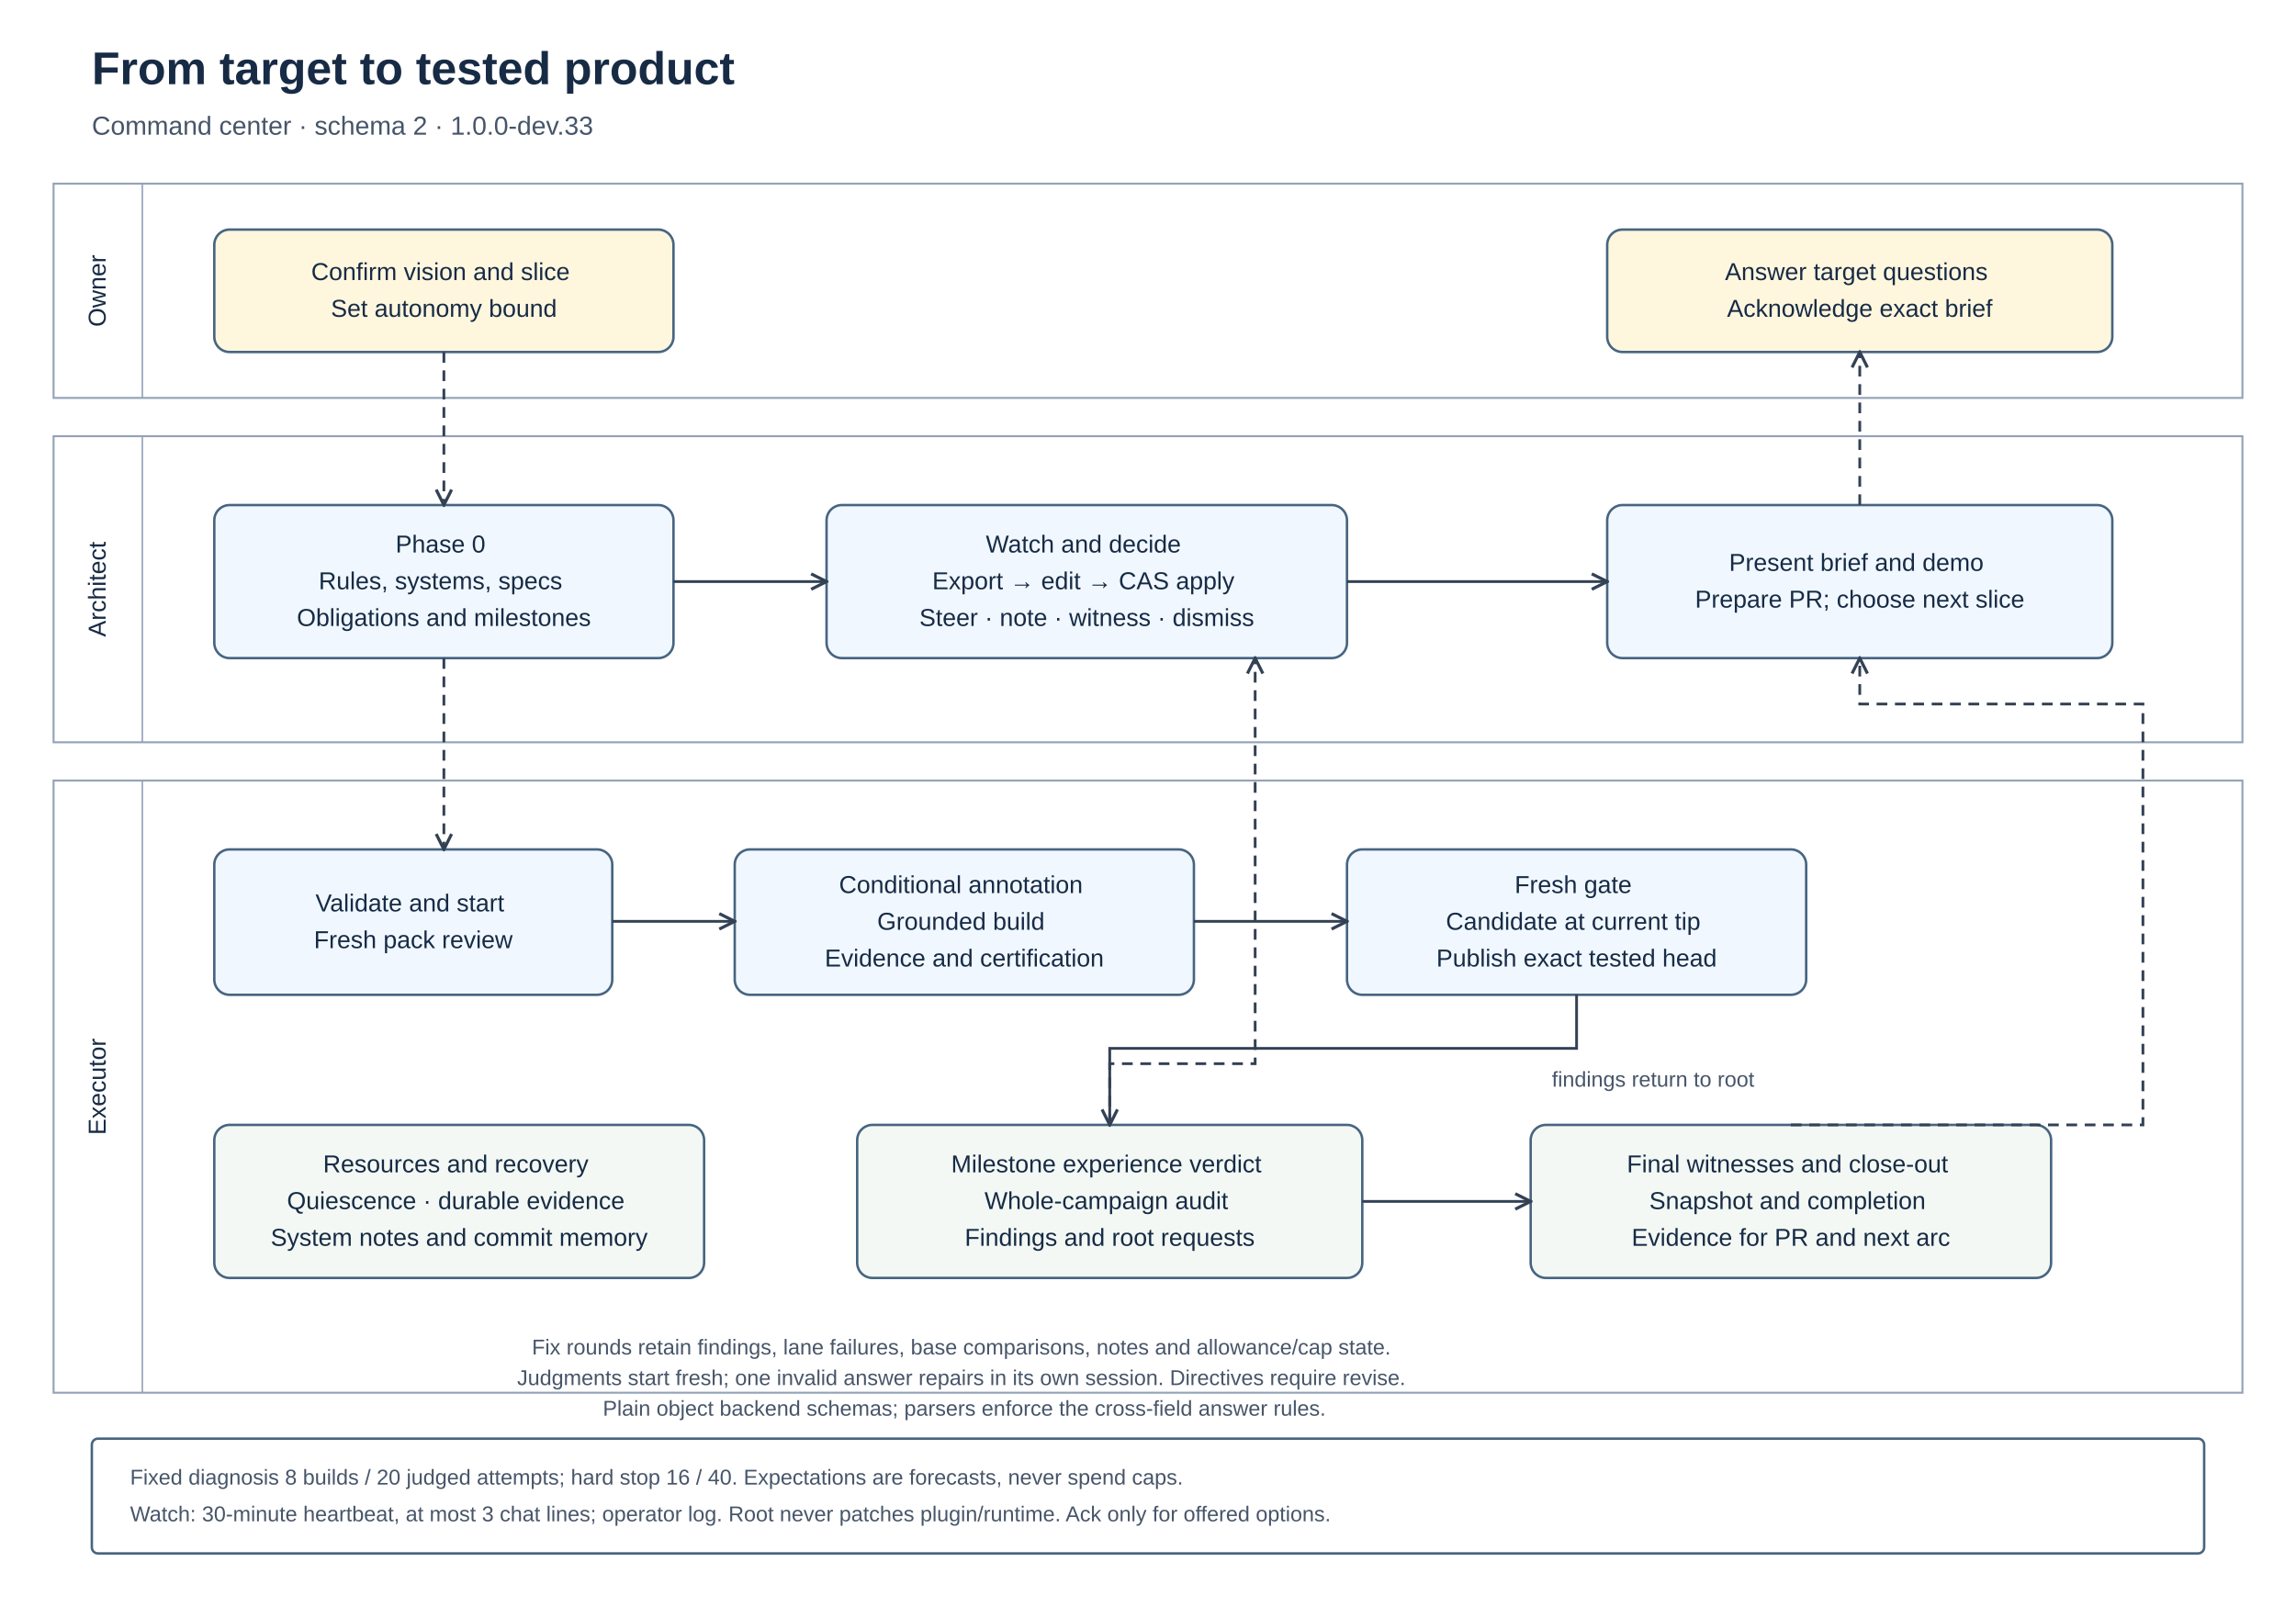
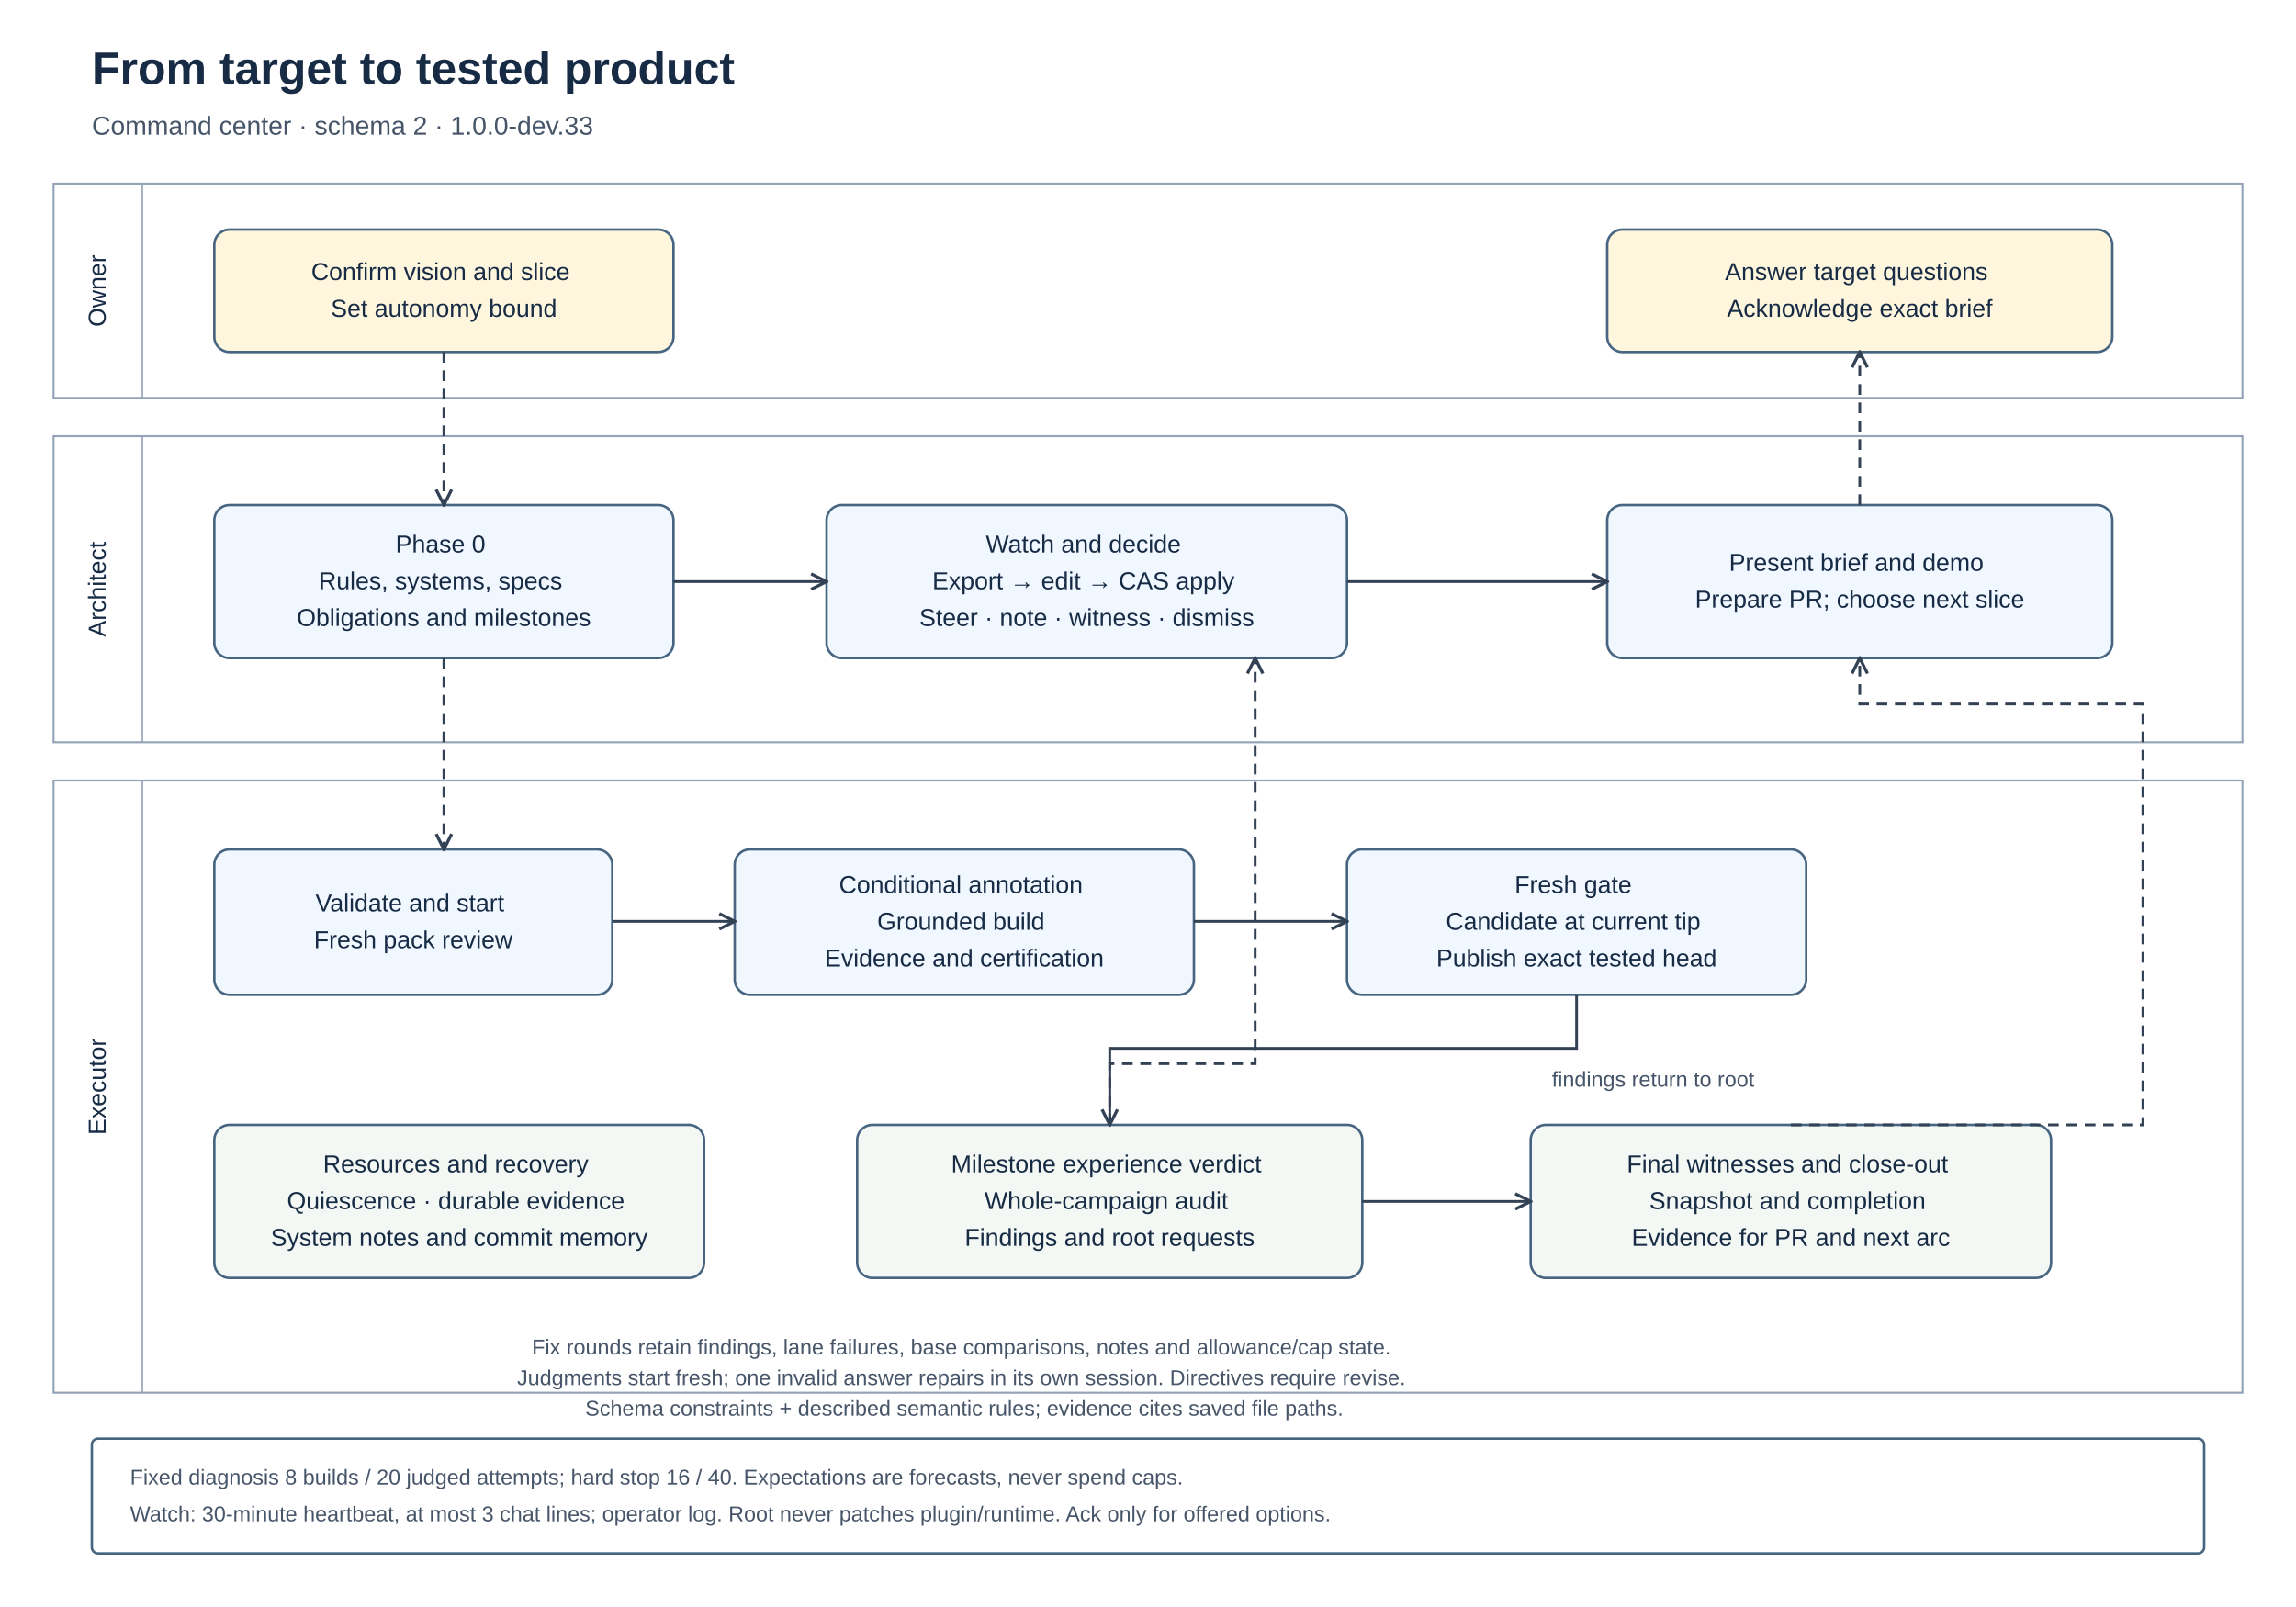
<svg xmlns="http://www.w3.org/2000/svg" width="1500" height="1050" viewBox="0 0 1500 1050" role="img" aria-labelledby="title desc">
  <defs>
    <marker id="arrow" viewBox="0 0 10 10" refX="9" refY="5" markerWidth="7" markerHeight="7" orient="auto-start-reverse">
      <path d="M 1 1 L 9 5 L 1 9" fill="none" stroke="#334155" stroke-width="1.6" />
    </marker>
  </defs>
  <style>text{font-family:Arial,Helvetica,sans-serif;fill:#172b45} .title{font-size:30px;font-weight:700}.sub{font-size:17px;fill:#475569}.label{font-size:16px}.small{font-size:14px;fill:#475569}.task{stroke:#476581;stroke-width:1.6}.edge{fill:none;stroke:#334155;stroke-width:1.8;marker-end:url(#arrow)}.msg{stroke-dasharray:7 5}.pool{fill:#fff;stroke:#94a3b8;stroke-width:1.3}</style>
  <rect width="1500" height="1050" fill="#fff" />
  <text x="60" y="55" class="title" text-anchor="start">
    <tspan x="60" dy="0">From target to tested product</tspan>
  </text>
  <text x="60" y="88" class="sub" text-anchor="start">
    <tspan x="60" dy="0">Command center · schema 2 · 1.0.0-dev.33</tspan>
  </text>
  <rect x="35" y="120" width="1430" height="140" class="pool" />
  <path d="M93 120V260" stroke="#94a3b8" />
  <text transform="translate(69 190.0) rotate(-90)" text-anchor="middle" class="label">Owner</text>
  <rect x="35" y="285" width="1430" height="200" class="pool" />
  <path d="M93 285V485" stroke="#94a3b8" />
  <text transform="translate(69 385.0) rotate(-90)" text-anchor="middle" class="label">Architect</text>
  <rect x="35" y="510" width="1430" height="400" class="pool" />
  <path d="M93 510V910" stroke="#94a3b8" />
  <text transform="translate(69 710.0) rotate(-90)" text-anchor="middle" class="label">Executor</text>
  <rect x="140" y="150" width="300" height="80" rx="10" fill="#fff6de" class="task" />
  <text x="290.0" y="183.0" class="label" text-anchor="middle">
    <tspan x="290.0" dy="0">Confirm vision and slice</tspan>
    <tspan x="290.0" dy="24">Set autonomy bound</tspan>
  </text>
  <rect x="1050" y="150" width="330" height="80" rx="10" fill="#fff6de" class="task" />
  <text x="1215.0" y="183.0" class="label" text-anchor="middle">
    <tspan x="1215.0" dy="0">Answer target questions</tspan>
    <tspan x="1215.0" dy="24">Acknowledge exact brief</tspan>
  </text>
  <rect x="140" y="330" width="300" height="100" rx="10" fill="#f0f7ff" class="task" />
  <text x="290.0" y="361.0" class="label" text-anchor="middle">
    <tspan x="290.0" dy="0">Phase 0</tspan>
    <tspan x="290.0" dy="24">Rules, systems, specs</tspan>
    <tspan x="290.0" dy="24">Obligations and milestones</tspan>
  </text>
  <rect x="540" y="330" width="340" height="100" rx="10" fill="#f0f7ff" class="task" />
  <text x="710.0" y="361.0" class="label" text-anchor="middle">
    <tspan x="710.0" dy="0">Watch and decide</tspan>
    <tspan x="710.0" dy="24">Export → edit → CAS apply</tspan>
    <tspan x="710.0" dy="24">Steer · note · witness · dismiss</tspan>
  </text>
  <rect x="1050" y="330" width="330" height="100" rx="10" fill="#f0f7ff" class="task" />
  <text x="1215.0" y="373.0" class="label" text-anchor="middle">
    <tspan x="1215.0" dy="0">Present brief and demo</tspan>
    <tspan x="1215.0" dy="24">Prepare PR; choose next slice</tspan>
  </text>
  <polyline points="290,230 290,330" class="edge msg" />
  <polyline points="1215,330 1215,230" class="edge msg" />
  <polyline points="440,380 540,380" class="edge" />
  <polyline points="880,380 1050,380" class="edge" />
  <rect x="140" y="555" width="260" height="95" rx="10" fill="#f0f7ff" class="task" />
  <text x="270.0" y="595.5" class="label" text-anchor="middle">
    <tspan x="270.0" dy="0">Validate and start</tspan>
    <tspan x="270.0" dy="24">Fresh pack review</tspan>
  </text>
  <rect x="480" y="555" width="300" height="95" rx="10" fill="#f0f7ff" class="task" />
  <text x="630.0" y="583.5" class="label" text-anchor="middle">
    <tspan x="630.0" dy="0">Conditional annotation</tspan>
    <tspan x="630.0" dy="24">Grounded build</tspan>
    <tspan x="630.0" dy="24">Evidence and certification</tspan>
  </text>
  <rect x="880" y="555" width="300" height="95" rx="10" fill="#f0f7ff" class="task" />
  <text x="1030.0" y="583.5" class="label" text-anchor="middle">
    <tspan x="1030.0" dy="0">Fresh gate</tspan>
    <tspan x="1030.0" dy="24">Candidate at current tip</tspan>
    <tspan x="1030.0" dy="24">Publish exact tested head</tspan>
  </text>
  <polyline points="290,430 290,555" class="edge msg" />
  <polyline points="400,602 480,602" class="edge" />
  <polyline points="780,602 880,602" class="edge" />
  <rect x="140" y="735" width="320" height="100" rx="10" fill="#f3f8f4" class="task" />
  <text x="300.0" y="766.0" class="label" text-anchor="middle">
    <tspan x="300.0" dy="0">Resources and recovery</tspan>
    <tspan x="300.0" dy="24">Quiescence · durable evidence</tspan>
    <tspan x="300.0" dy="24">System notes and commit memory</tspan>
  </text>
  <rect x="560" y="735" width="330" height="100" rx="10" fill="#f3f8f4" class="task" />
  <text x="725.0" y="766.0" class="label" text-anchor="middle">
    <tspan x="725.0" dy="0">Milestone experience verdict</tspan>
    <tspan x="725.0" dy="24">Whole-campaign audit</tspan>
    <tspan x="725.0" dy="24">Findings and root requests</tspan>
  </text>
  <rect x="1000" y="735" width="340" height="100" rx="10" fill="#f3f8f4" class="task" />
  <text x="1170.0" y="766.0" class="label" text-anchor="middle">
    <tspan x="1170.0" dy="0">Final witnesses and close-out</tspan>
    <tspan x="1170.0" dy="24">Snapshot and completion</tspan>
    <tspan x="1170.0" dy="24">Evidence for PR and next arc</tspan>
  </text>
  <polyline points="1030,650 1030,685 725,685 725,735" class="edge" />
  <polyline points="890,785 1000,785" class="edge" />
  <polyline points="1170,735 1400,735 1400,460 1215,460 1215,430" class="edge msg" />
  <polyline points="725,735 725,695 820,695 820,430" class="edge msg" />
  <text x="1080" y="710" class="small" text-anchor="middle">
    <tspan x="1080" dy="0">findings return to root</tspan>
  </text>
  <text x="630" y="885" class="small" text-anchor="middle">
    <tspan x="630" dy="0">Fix rounds retain findings, lane failures, base comparisons, notes and allowance/cap state.</tspan>
    <tspan x="630" dy="20">Judgments start fresh; one invalid answer repairs in its own session. Directives require revise.</tspan>
-     <tspan x="630" dy="20">Plain object backend schemas; parsers enforce the cross-field answer rules.</tspan>
+     <tspan x="630" dy="20">Schema constraints + described semantic rules; evidence cites saved file paths.</tspan>
  </text>
  <rect x="60" y="940" width="1380" height="75" rx="4" fill="#fff" class="task" />
  <text x="85" y="970" class="small" text-anchor="start">
    <tspan x="85" dy="0">Fixed diagnosis 8 builds / 20 judged attempts; hard stop 16 / 40. Expectations are forecasts, never spend caps.</tspan>
    <tspan x="85" dy="24">Watch: 30-minute heartbeat, at most 3 chat lines; operator log. Root never patches plugin/runtime. Ack only for offered options.</tspan>
  </text>
</svg>
